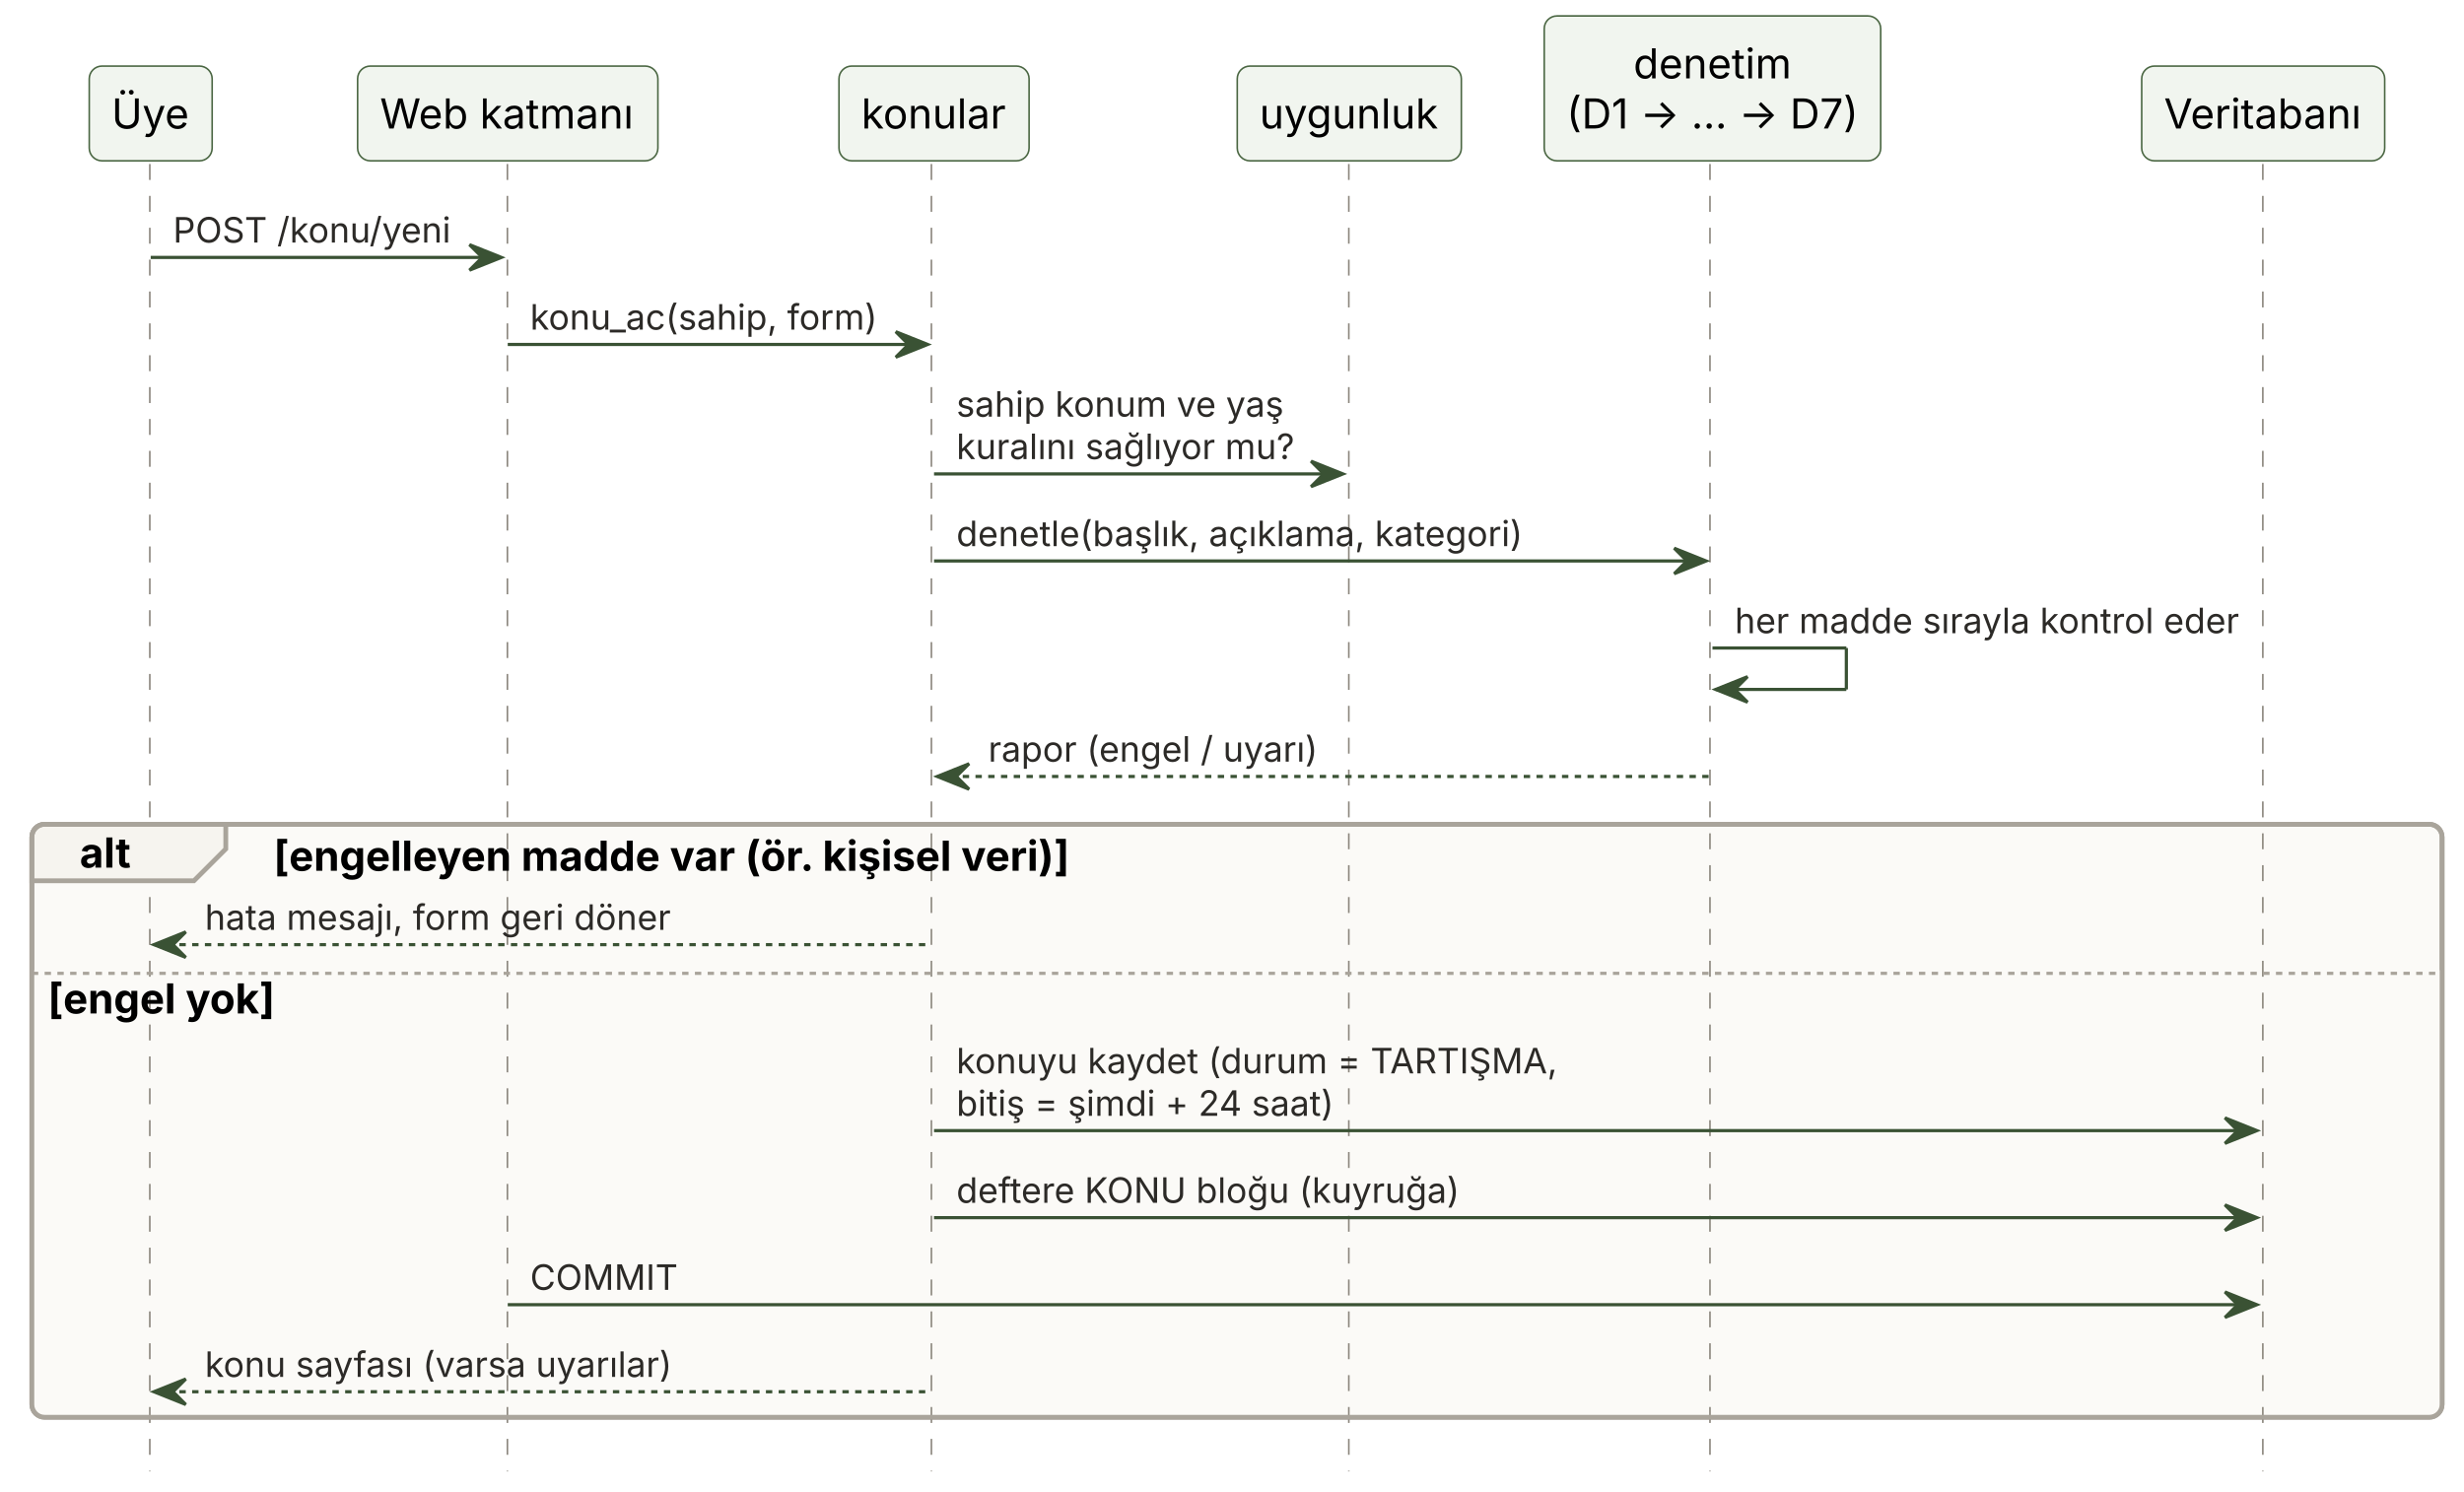
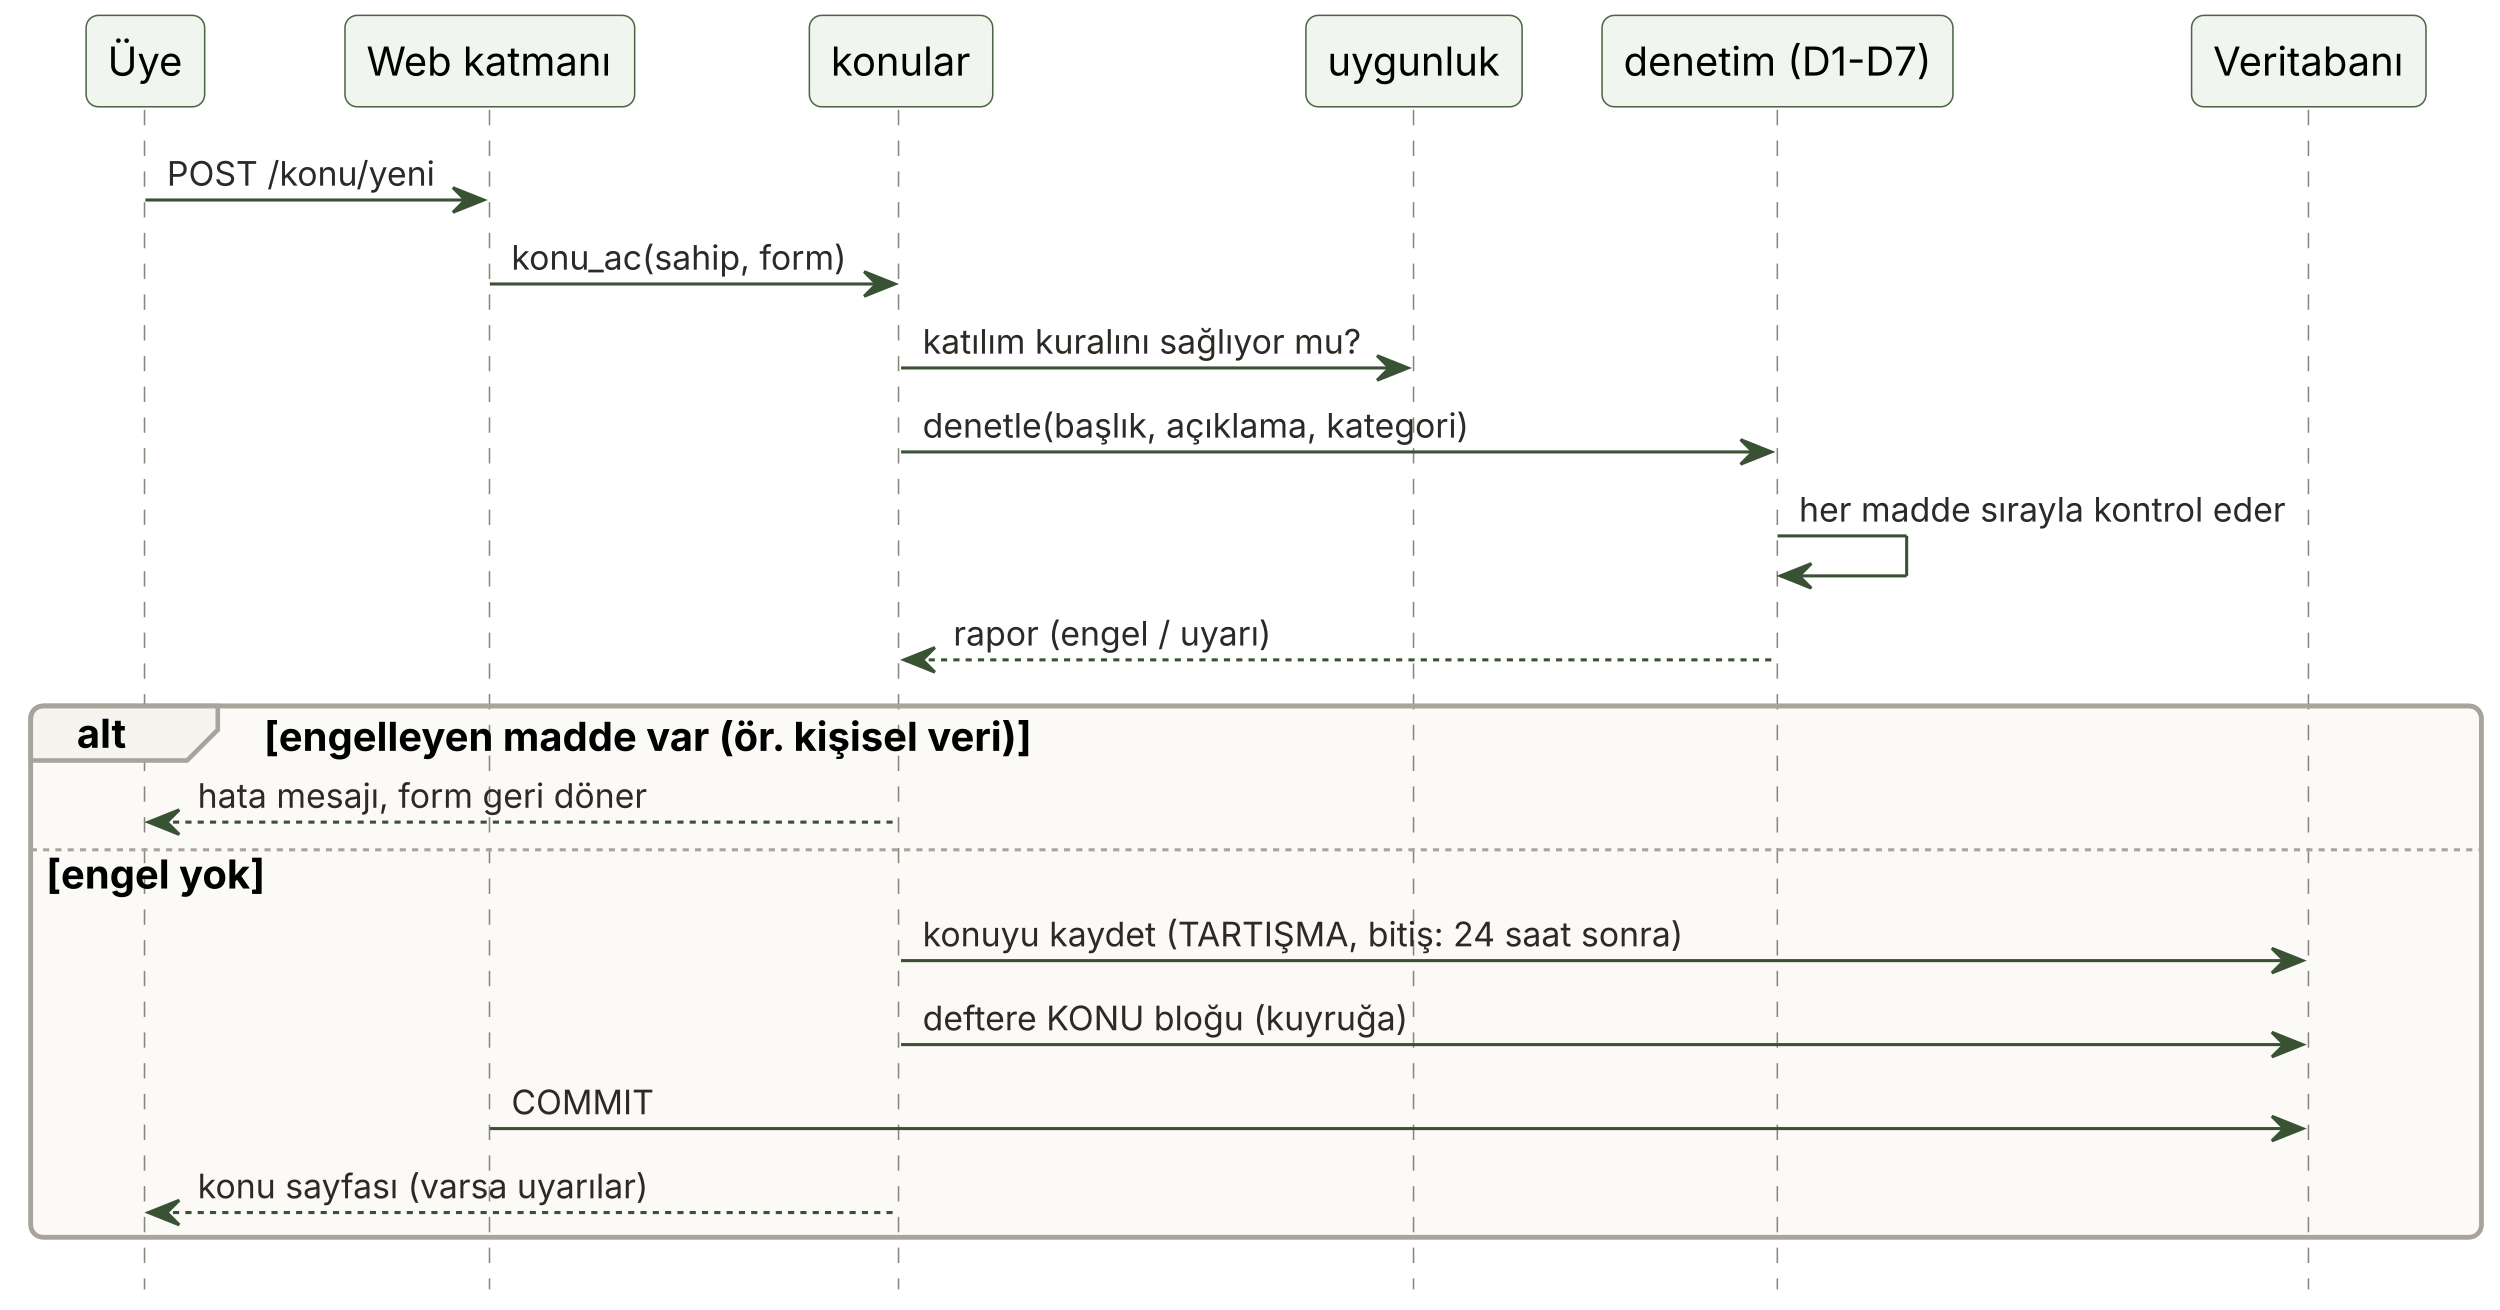
- <svg xmlns="http://www.w3.org/2000/svg" contentStyleType="text/css" data-diagram-type="SEQUENCE" height="468px" preserveAspectRatio="none" style="width:773px;height:468px;background:#FFFFFF;" version="1.1" viewBox="0 0 773 468" width="773px" zoomAndPan="magnify">
+ <svg xmlns="http://www.w3.org/2000/svg" contentStyleType="text/css" data-diagram-type="SEQUENCE" height="426px" preserveAspectRatio="none" style="width:813px;height:426px;background:#FFFFFF;" version="1.1" viewBox="0 0 813 426" width="813px" zoomAndPan="magnify">
  <defs />
  <g>
-     <rect fill="#FBFAF7" height="186.046" rx="4" ry="4" style="stroke:#A9A49B;stroke-width:1.5;" width="756.122" x="10" y="258.626" />
-     <path d="M10,304.394 L766.122,304.394 L766.122,440.672 A4,4 0 0 1 762.122,444.672 L14,444.672 A4,4 0 0 1 10,440.672 L10,304.394" fill="#FBFAF7" style="stroke:none;stroke-width:1;" />
+     <rect fill="#FBFAF7" height="172.736" rx="4" ry="4" style="stroke:#A9A49B;stroke-width:1.5;" width="796.934" x="10" y="229.587" />
+     <path d="M10,275.356 L806.934,275.356 L806.934,398.323 A4,4 0 0 1 802.934,402.323 L14,402.323 A4,4 0 0 1 10,398.323 L10,275.356" fill="#FBFAF7" style="stroke:none;stroke-width:1;" />
    <g>
-       <rect fill="#000000" fill-opacity="0" height="410.213" width="8" x="43.279" y="51.459" />
-       <line style="stroke:#8A857C;stroke-width:0.5;stroke-dasharray:5,5;" x1="47" x2="47" y1="51.459" y2="461.672" />
+       <rect fill="#000000" fill-opacity="0" height="383.594" width="8" x="43.279" y="35.73" />
+       <line style="stroke:#8A857C;stroke-width:0.5;stroke-dasharray:5,5;" x1="47" x2="47" y1="35.73" y2="419.323" />
    </g>
    <g>
-       <rect fill="#000000" fill-opacity="0" height="410.213" width="8" x="155.29" y="51.459" />
-       <line style="stroke:#8A857C;stroke-width:0.5;stroke-dasharray:5,5;" x1="159.186" x2="159.186" y1="51.459" y2="461.672" />
+       <rect fill="#000000" fill-opacity="0" height="383.594" width="8" x="155.29" y="35.73" />
+       <line style="stroke:#8A857C;stroke-width:0.5;stroke-dasharray:5,5;" x1="159.186" x2="159.186" y1="35.73" y2="419.323" />
    </g>
    <g>
-       <rect fill="#000000" fill-opacity="0" height="410.213" width="8" x="289.022" y="51.459" />
-       <line style="stroke:#8A857C;stroke-width:0.5;stroke-dasharray:5,5;" x1="292.202" x2="292.202" y1="51.459" y2="461.672" />
+       <rect fill="#000000" fill-opacity="0" height="383.594" width="8" x="289.022" y="35.73" />
+       <line style="stroke:#8A857C;stroke-width:0.5;stroke-dasharray:5,5;" x1="292.202" x2="292.202" y1="35.73" y2="419.323" />
    </g>
    <g>
-       <rect fill="#000000" fill-opacity="0" height="410.213" width="8" x="419.3" y="51.459" />
-       <line style="stroke:#8A857C;stroke-width:0.5;stroke-dasharray:5,5;" x1="423.148" x2="423.148" y1="51.459" y2="461.672" />
+       <rect fill="#000000" fill-opacity="0" height="383.594" width="8" x="455.834" y="35.73" />
+       <line style="stroke:#8A857C;stroke-width:0.5;stroke-dasharray:5,5;" x1="459.682" x2="459.682" y1="35.73" y2="419.323" />
    </g>
    <g>
-       <rect fill="#000000" fill-opacity="0" height="410.213" width="8" x="533.231" y="51.459" />
-       <line style="stroke:#8A857C;stroke-width:0.5;stroke-dasharray:5,5;" x1="536.451" x2="536.451" y1="51.459" y2="461.672" />
+       <rect fill="#000000" fill-opacity="0" height="383.594" width="8" x="574.043" y="35.73" />
+       <line style="stroke:#8A857C;stroke-width:0.5;stroke-dasharray:5,5;" x1="577.986" x2="577.986" y1="35.73" y2="419.323" />
    </g>
    <g>
-       <rect fill="#000000" fill-opacity="0" height="410.213" width="8" x="706.006" y="51.459" />
-       <line style="stroke:#8A857C;stroke-width:0.5;stroke-dasharray:5,5;" x1="709.889" x2="709.889" y1="51.459" y2="461.672" />
+       <rect fill="#000000" fill-opacity="0" height="383.594" width="8" x="746.818" y="35.73" />
+       <line style="stroke:#8A857C;stroke-width:0.5;stroke-dasharray:5,5;" x1="750.702" x2="750.702" y1="35.73" y2="419.323" />
    </g>
    <g class="participant participant-head" data-participant="U">
-       <rect fill="#F1F5EF" height="29.73" rx="4" ry="4" style="stroke:#4A6642;stroke-width:0.5;" width="38.559" x="28" y="20.73" />
-       <text fill="#000000" font-family="Inter" font-size="13" lengthAdjust="spacing" textLength="24.559" x="35" y="40.323">Üye</text>
+       <rect fill="#F1F5EF" height="29.73" rx="4" ry="4" style="stroke:#4A6642;stroke-width:0.5;" width="38.559" x="28" y="5" />
+       <text fill="#000000" font-family="Inter" font-size="13" lengthAdjust="spacing" textLength="24.559" x="35" y="24.594">Üye</text>
    </g>
    <g class="participant participant-head" data-participant="W">
-       <rect fill="#F1F5EF" height="29.73" rx="4" ry="4" style="stroke:#4A6642;stroke-width:0.5;" width="94.209" x="112.186" y="20.73" />
-       <text fill="#000000" font-family="Inter" font-size="13" lengthAdjust="spacing" textLength="80.209" x="119.186" y="40.323">Web katmanı</text>
+       <rect fill="#F1F5EF" height="29.73" rx="4" ry="4" style="stroke:#4A6642;stroke-width:0.5;" width="94.209" x="112.186" y="5" />
+       <text fill="#000000" font-family="Inter" font-size="13" lengthAdjust="spacing" textLength="80.209" x="119.186" y="24.594">Web katmanı</text>
    </g>
    <g class="participant participant-head" data-participant="K">
-       <rect fill="#F1F5EF" height="29.73" rx="4" ry="4" style="stroke:#4A6642;stroke-width:0.5;" width="59.64" x="263.202" y="20.73" />
-       <text fill="#000000" font-family="Inter" font-size="13" lengthAdjust="spacing" textLength="45.64" x="270.202" y="40.323">konular</text>
+       <rect fill="#F1F5EF" height="29.73" rx="4" ry="4" style="stroke:#4A6642;stroke-width:0.5;" width="59.64" x="263.202" y="5" />
+       <text fill="#000000" font-family="Inter" font-size="13" lengthAdjust="spacing" textLength="45.64" x="270.202" y="24.594">konular</text>
    </g>
    <g class="participant participant-head" data-participant="Y">
-       <rect fill="#F1F5EF" height="29.73" rx="4" ry="4" style="stroke:#4A6642;stroke-width:0.5;" width="70.304" x="388.148" y="20.73" />
-       <text fill="#000000" font-family="Inter" font-size="13" lengthAdjust="spacing" textLength="56.304" x="395.148" y="40.323">uygunluk</text>
+       <rect fill="#F1F5EF" height="29.73" rx="4" ry="4" style="stroke:#4A6642;stroke-width:0.5;" width="70.304" x="424.682" y="5" />
+       <text fill="#000000" font-family="Inter" font-size="13" lengthAdjust="spacing" textLength="56.304" x="431.682" y="24.594">uygunluk</text>
    </g>
    <g class="participant participant-head" data-participant="D">
-       <rect fill="#F1F5EF" height="45.459" rx="4" ry="4" style="stroke:#4A6642;stroke-width:0.5;" width="105.559" x="484.451" y="5" />
-       <text fill="#000000" font-family="Inter" font-size="13" lengthAdjust="spacing" textLength="49.588" x="512.437" y="24.594">denetim</text>
-       <text fill="#000000" font-family="Inter" font-size="13" lengthAdjust="spacing" textLength="91.559" x="491.451" y="40.323">(D1 → … → D7)</text>
+       <rect fill="#F1F5EF" height="29.73" rx="4" ry="4" style="stroke:#4A6642;stroke-width:0.5;" width="114.115" x="520.986" y="5" />
+       <text fill="#000000" font-family="Inter" font-size="13" lengthAdjust="spacing" textLength="100.115" x="527.986" y="24.594">denetim (D1-D7)</text>
    </g>
    <g class="participant participant-head" data-participant="V">
-       <rect fill="#F1F5EF" height="29.73" rx="4" ry="4" style="stroke:#4A6642;stroke-width:0.5;" width="76.232" x="671.889" y="20.73" />
-       <text fill="#000000" font-family="Inter" font-size="13" lengthAdjust="spacing" textLength="62.232" x="678.889" y="40.323">Veritabanı</text>
+       <rect fill="#F1F5EF" height="29.73" rx="4" ry="4" style="stroke:#4A6642;stroke-width:0.5;" width="76.232" x="712.702" y="5" />
+       <text fill="#000000" font-family="Inter" font-size="13" lengthAdjust="spacing" textLength="62.232" x="719.702" y="24.594">Veritabanı</text>
    </g>
    <g class="message" data-participant-1="U" data-participant-2="W">
-       <polygon fill="#3A5234" points="147.29,76.769,157.29,80.769,147.29,84.769,151.29,80.769" style="stroke:#3A5234;stroke-width:1;" />
-       <line style="stroke:#3A5234;stroke-width:1;" x1="47.279" x2="153.29" y1="80.769" y2="80.769" />
-       <text fill="#2C2A27" font-family="Inter" font-size="11" lengthAdjust="spacing" textLength="88.011" x="54.279" y="76.115">POST /konu/yeni</text>
+       <polygon fill="#3A5234" points="147.29,61.039,157.29,65.039,147.29,69.039,151.29,65.039" style="stroke:#3A5234;stroke-width:1;" />
+       <line style="stroke:#3A5234;stroke-width:1;" x1="47.279" x2="153.29" y1="65.039" y2="65.039" />
+       <text fill="#2C2A27" font-family="Inter" font-size="11" lengthAdjust="spacing" textLength="88.011" x="54.279" y="60.386">POST /konu/yeni</text>
    </g>
    <g class="message" data-participant-1="W" data-participant-2="K">
-       <polygon fill="#3A5234" points="281.022,104.078,291.022,108.078,281.022,112.078,285.022,108.078" style="stroke:#3A5234;stroke-width:1;" />
-       <line style="stroke:#3A5234;stroke-width:1;" x1="159.29" x2="287.022" y1="108.078" y2="108.078" />
-       <text fill="#2C2A27" font-family="Inter" font-size="11" lengthAdjust="spacing" textLength="109.731" x="166.29" y="103.425">konu_ac(sahip, form)</text>
+       <polygon fill="#3A5234" points="281.022,88.349,291.022,92.349,281.022,96.349,285.022,92.349" style="stroke:#3A5234;stroke-width:1;" />
+       <line style="stroke:#3A5234;stroke-width:1;" x1="159.29" x2="287.022" y1="92.349" y2="92.349" />
+       <text fill="#2C2A27" font-family="Inter" font-size="11" lengthAdjust="spacing" textLength="109.731" x="166.29" y="87.695">konu_ac(sahip, form)</text>
    </g>
    <g class="message" data-participant-1="K" data-participant-2="Y">
-       <polygon fill="#3A5234" points="411.3,144.697,421.3,148.697,411.3,152.697,415.3,148.697" style="stroke:#3A5234;stroke-width:1;" />
-       <line style="stroke:#3A5234;stroke-width:1;" x1="293.022" x2="417.3" y1="148.697" y2="148.697" />
-       <text fill="#2C2A27" font-family="Inter" font-size="11" lengthAdjust="spacing" textLength="103.2" x="300.022" y="130.734">sahip konum ve yaş</text>
-       <text fill="#2C2A27" font-family="Inter" font-size="11" lengthAdjust="spacing" textLength="106.278" x="300.022" y="144.044">kuralını sağlıyor mu?</text>
+       <polygon fill="#3A5234" points="447.834,115.658,457.834,119.658,447.834,123.658,451.834,119.658" style="stroke:#3A5234;stroke-width:1;" />
+       <line style="stroke:#3A5234;stroke-width:1;" x1="293.022" x2="453.834" y1="119.658" y2="119.658" />
+       <text fill="#2C2A27" font-family="Inter" font-size="11" lengthAdjust="spacing" textLength="142.812" x="300.022" y="115.005">katılım kuralını sağlıyor mu?</text>
    </g>
    <g class="message" data-participant-1="K" data-participant-2="D">
-       <polygon fill="#3A5234" points="525.231,172.007,535.231,176.007,525.231,180.007,529.231,176.007" style="stroke:#3A5234;stroke-width:1;" />
-       <line style="stroke:#3A5234;stroke-width:1;" x1="293.022" x2="531.231" y1="176.007" y2="176.007" />
-       <text fill="#2C2A27" font-family="Inter" font-size="11" lengthAdjust="spacing" textLength="177.558" x="300.022" y="171.353">denetle(başlık, açıklama, kategori)</text>
+       <polygon fill="#3A5234" points="566.043,142.968,576.043,146.968,566.043,150.968,570.043,146.968" style="stroke:#3A5234;stroke-width:1;" />
+       <line style="stroke:#3A5234;stroke-width:1;" x1="293.022" x2="572.043" y1="146.968" y2="146.968" />
+       <text fill="#2C2A27" font-family="Inter" font-size="11" lengthAdjust="spacing" textLength="177.558" x="300.022" y="142.315">denetle(başlık, açıklama, kategori)</text>
    </g>
    <g class="message" data-participant-1="D" data-participant-2="D">
-       <line style="stroke:#3A5234;stroke-width:1;" x1="537.231" x2="579.231" y1="203.316" y2="203.316" />
-       <line style="stroke:#3A5234;stroke-width:1;" x1="579.231" x2="579.231" y1="203.316" y2="216.316" />
-       <line style="stroke:#3A5234;stroke-width:1;" x1="538.231" x2="579.231" y1="216.316" y2="216.316" />
-       <polygon fill="#3A5234" points="548.231,212.316,538.231,216.316,548.231,220.316,544.231,216.316" style="stroke:#3A5234;stroke-width:1;" />
-       <text fill="#2C2A27" font-family="Inter" font-size="11" lengthAdjust="spacing" textLength="158.775" x="544.231" y="198.663">her madde sırayla kontrol eder</text>
+       <line style="stroke:#3A5234;stroke-width:1;" x1="578.043" x2="620.043" y1="174.277" y2="174.277" />
+       <line style="stroke:#3A5234;stroke-width:1;" x1="620.043" x2="620.043" y1="174.277" y2="187.277" />
+       <line style="stroke:#3A5234;stroke-width:1;" x1="579.043" x2="620.043" y1="187.277" y2="187.277" />
+       <polygon fill="#3A5234" points="589.043,183.277,579.043,187.277,589.043,191.277,585.043,187.277" style="stroke:#3A5234;stroke-width:1;" />
+       <text fill="#2C2A27" font-family="Inter" font-size="11" lengthAdjust="spacing" textLength="158.775" x="585.043" y="169.624">her madde sırayla kontrol eder</text>
    </g>
    <g class="message" data-participant-1="D" data-participant-2="K">
-       <polygon fill="#3A5234" points="304.022,239.626,294.022,243.626,304.022,247.626,300.022,243.626" style="stroke:#3A5234;stroke-width:1;" />
-       <line style="stroke:#3A5234;stroke-width:1;stroke-dasharray:2,2;" x1="298.022" x2="536.231" y1="243.626" y2="243.626" />
-       <text fill="#2C2A27" font-family="Inter" font-size="11" lengthAdjust="spacing" textLength="103.463" x="310.022" y="238.973">rapor (engel / uyarı)</text>
+       <polygon fill="#3A5234" points="304.022,210.587,294.022,214.587,304.022,218.587,300.022,214.587" style="stroke:#3A5234;stroke-width:1;" />
+       <line style="stroke:#3A5234;stroke-width:1;stroke-dasharray:2,2;" x1="298.022" x2="577.043" y1="214.587" y2="214.587" />
+       <text fill="#2C2A27" font-family="Inter" font-size="11" lengthAdjust="spacing" textLength="103.463" x="310.022" y="209.934">rapor (engel / uyarı)</text>
    </g>
-     <path d="M14,258.626 L70.831,258.626 L70.831,266.356 L60.831,276.356 L10,276.356 L10,262.626 A4,4 0 0 1 14,258.626" fill="#F6F4EF" style="stroke:#A9A49B;stroke-width:1.5;" />
-     <rect fill="none" height="186.046" rx="4" ry="4" style="stroke:#A9A49B;stroke-width:1.5;" width="756.122" x="10" y="258.626" />
-     <text fill="#000000" font-family="Inter" font-size="13" font-weight="bold" lengthAdjust="spacing" textLength="15.831" x="25" y="272.22">alt</text>
-     <text fill="#000000" font-family="Inter" font-size="13" font-weight="bold" lengthAdjust="spacing" textLength="251.805" x="85.831" y="273.22">[engelleyen madde var (ör. kişisel veri)]</text>
+     <path d="M14,229.587 L70.831,229.587 L70.831,237.316 L60.831,247.316 L10,247.316 L10,233.587 A4,4 0 0 1 14,229.587" fill="#F6F4EF" style="stroke:#A9A49B;stroke-width:1.5;" />
+     <rect fill="none" height="172.736" rx="4" ry="4" style="stroke:#A9A49B;stroke-width:1.5;" width="796.934" x="10" y="229.587" />
+     <text fill="#000000" font-family="Inter" font-size="13" font-weight="bold" lengthAdjust="spacing" textLength="15.831" x="25" y="243.181">alt</text>
+     <text fill="#000000" font-family="Inter" font-size="13" font-weight="bold" lengthAdjust="spacing" textLength="251.805" x="85.831" y="244.181">[engelleyen madde var (ör. kişisel veri)]</text>
    <g class="message" data-participant-1="K" data-participant-2="U">
-       <polygon fill="#3A5234" points="58.279,292.394,48.279,296.394,58.279,300.394,54.279,296.394" style="stroke:#3A5234;stroke-width:1;" />
-       <line style="stroke:#3A5234;stroke-width:1;stroke-dasharray:2,2;" x1="52.279" x2="292.022" y1="296.394" y2="296.394" />
-       <text fill="#2C2A27" font-family="Inter" font-size="11" lengthAdjust="spacing" textLength="146.153" x="64.279" y="291.741">hata mesajı, form geri döner</text>
+       <polygon fill="#3A5234" points="58.279,263.356,48.279,267.356,58.279,271.356,54.279,267.356" style="stroke:#3A5234;stroke-width:1;" />
+       <line style="stroke:#3A5234;stroke-width:1;stroke-dasharray:2,2;" x1="52.279" x2="292.022" y1="267.356" y2="267.356" />
+       <text fill="#2C2A27" font-family="Inter" font-size="11" lengthAdjust="spacing" textLength="146.153" x="64.279" y="262.702">hata mesajı, form geri döner</text>
    </g>
-     <line style="stroke:#A9A49B;stroke-width:1;stroke-dasharray:2,2;" x1="10" x2="766.122" y1="305.394" y2="305.394" />
-     <text fill="#000000" font-family="Inter" font-size="13" font-weight="bold" lengthAdjust="spacing" textLength="71.538" x="15" y="317.988">[engel yok]</text>
+     <line style="stroke:#A9A49B;stroke-width:1;stroke-dasharray:2,2;" x1="10" x2="806.934" y1="276.356" y2="276.356" />
+     <text fill="#000000" font-family="Inter" font-size="13" font-weight="bold" lengthAdjust="spacing" textLength="71.538" x="15" y="288.949">[engel yok]</text>
    <g class="message" data-participant-1="K" data-participant-2="V">
-       <polygon fill="#3A5234" points="698.006,350.743,708.006,354.743,698.006,358.743,702.006,354.743" style="stroke:#3A5234;stroke-width:1;" />
-       <line style="stroke:#3A5234;stroke-width:1;" x1="293.022" x2="704.006" y1="354.743" y2="354.743" />
-       <text fill="#2C2A27" font-family="Inter" font-size="11" lengthAdjust="spacing" textLength="190.228" x="300.022" y="336.78">konuyu kaydet (durum = TARTIŞMA,</text>
-       <text fill="#2C2A27" font-family="Inter" font-size="11" lengthAdjust="spacing" textLength="118.583" x="300.022" y="350.09">bitiş = şimdi + 24 saat)</text>
+       <polygon fill="#3A5234" points="738.818,308.394,748.818,312.394,738.818,316.394,742.818,312.394" style="stroke:#3A5234;stroke-width:1;" />
+       <line style="stroke:#3A5234;stroke-width:1;" x1="293.022" x2="744.818" y1="312.394" y2="312.394" />
+       <text fill="#2C2A27" font-family="Inter" font-size="11" lengthAdjust="spacing" textLength="249.058" x="300.022" y="307.741">konuyu kaydet (TARTIŞMA, bitiş: 24 saat sonra)</text>
    </g>
    <g class="message" data-participant-1="K" data-participant-2="V">
-       <polygon fill="#3A5234" points="698.006,378.053,708.006,382.053,698.006,386.053,702.006,382.053" style="stroke:#3A5234;stroke-width:1;" />
-       <line style="stroke:#3A5234;stroke-width:1;" x1="293.022" x2="704.006" y1="382.053" y2="382.053" />
-       <text fill="#2C2A27" font-family="Inter" font-size="11" lengthAdjust="spacing" textLength="158.904" x="300.022" y="377.399">deftere KONU bloğu (kuyruğa)</text>
+       <polygon fill="#3A5234" points="738.818,335.704,748.818,339.704,738.818,343.704,742.818,339.704" style="stroke:#3A5234;stroke-width:1;" />
+       <line style="stroke:#3A5234;stroke-width:1;" x1="293.022" x2="744.818" y1="339.704" y2="339.704" />
+       <text fill="#2C2A27" font-family="Inter" font-size="11" lengthAdjust="spacing" textLength="158.904" x="300.022" y="335.051">deftere KONU bloğu (kuyruğa)</text>
    </g>
    <g class="message" data-participant-1="W" data-participant-2="V">
-       <polygon fill="#3A5234" points="698.006,405.362,708.006,409.362,698.006,413.362,702.006,409.362" style="stroke:#3A5234;stroke-width:1;" />
-       <line style="stroke:#3A5234;stroke-width:1;" x1="159.29" x2="704.006" y1="409.362" y2="409.362" />
-       <text fill="#2C2A27" font-family="Inter" font-size="11" lengthAdjust="spacing" textLength="46.374" x="166.29" y="404.709">COMMIT</text>
+       <polygon fill="#3A5234" points="738.818,363.014,748.818,367.014,738.818,371.014,742.818,367.014" style="stroke:#3A5234;stroke-width:1;" />
+       <line style="stroke:#3A5234;stroke-width:1;" x1="159.29" x2="744.818" y1="367.014" y2="367.014" />
+       <text fill="#2C2A27" font-family="Inter" font-size="11" lengthAdjust="spacing" textLength="46.374" x="166.29" y="362.36">COMMIT</text>
    </g>
    <g class="message" data-participant-1="K" data-participant-2="U">
-       <polygon fill="#3A5234" points="58.279,432.672,48.279,436.672,58.279,440.672,54.279,436.672" style="stroke:#3A5234;stroke-width:1;" />
-       <line style="stroke:#3A5234;stroke-width:1;stroke-dasharray:2,2;" x1="52.279" x2="292.022" y1="436.672" y2="436.672" />
-       <text fill="#2C2A27" font-family="Inter" font-size="11" lengthAdjust="spacing" textLength="146.958" x="64.279" y="432.019">konu sayfası (varsa uyarılar)</text>
+       <polygon fill="#3A5234" points="58.279,390.323,48.279,394.323,58.279,398.323,54.279,394.323" style="stroke:#3A5234;stroke-width:1;" />
+       <line style="stroke:#3A5234;stroke-width:1;stroke-dasharray:2,2;" x1="52.279" x2="292.022" y1="394.323" y2="394.323" />
+       <text fill="#2C2A27" font-family="Inter" font-size="11" lengthAdjust="spacing" textLength="146.958" x="64.279" y="389.67">konu sayfası (varsa uyarılar)</text>
    </g>
  </g>
</svg>
